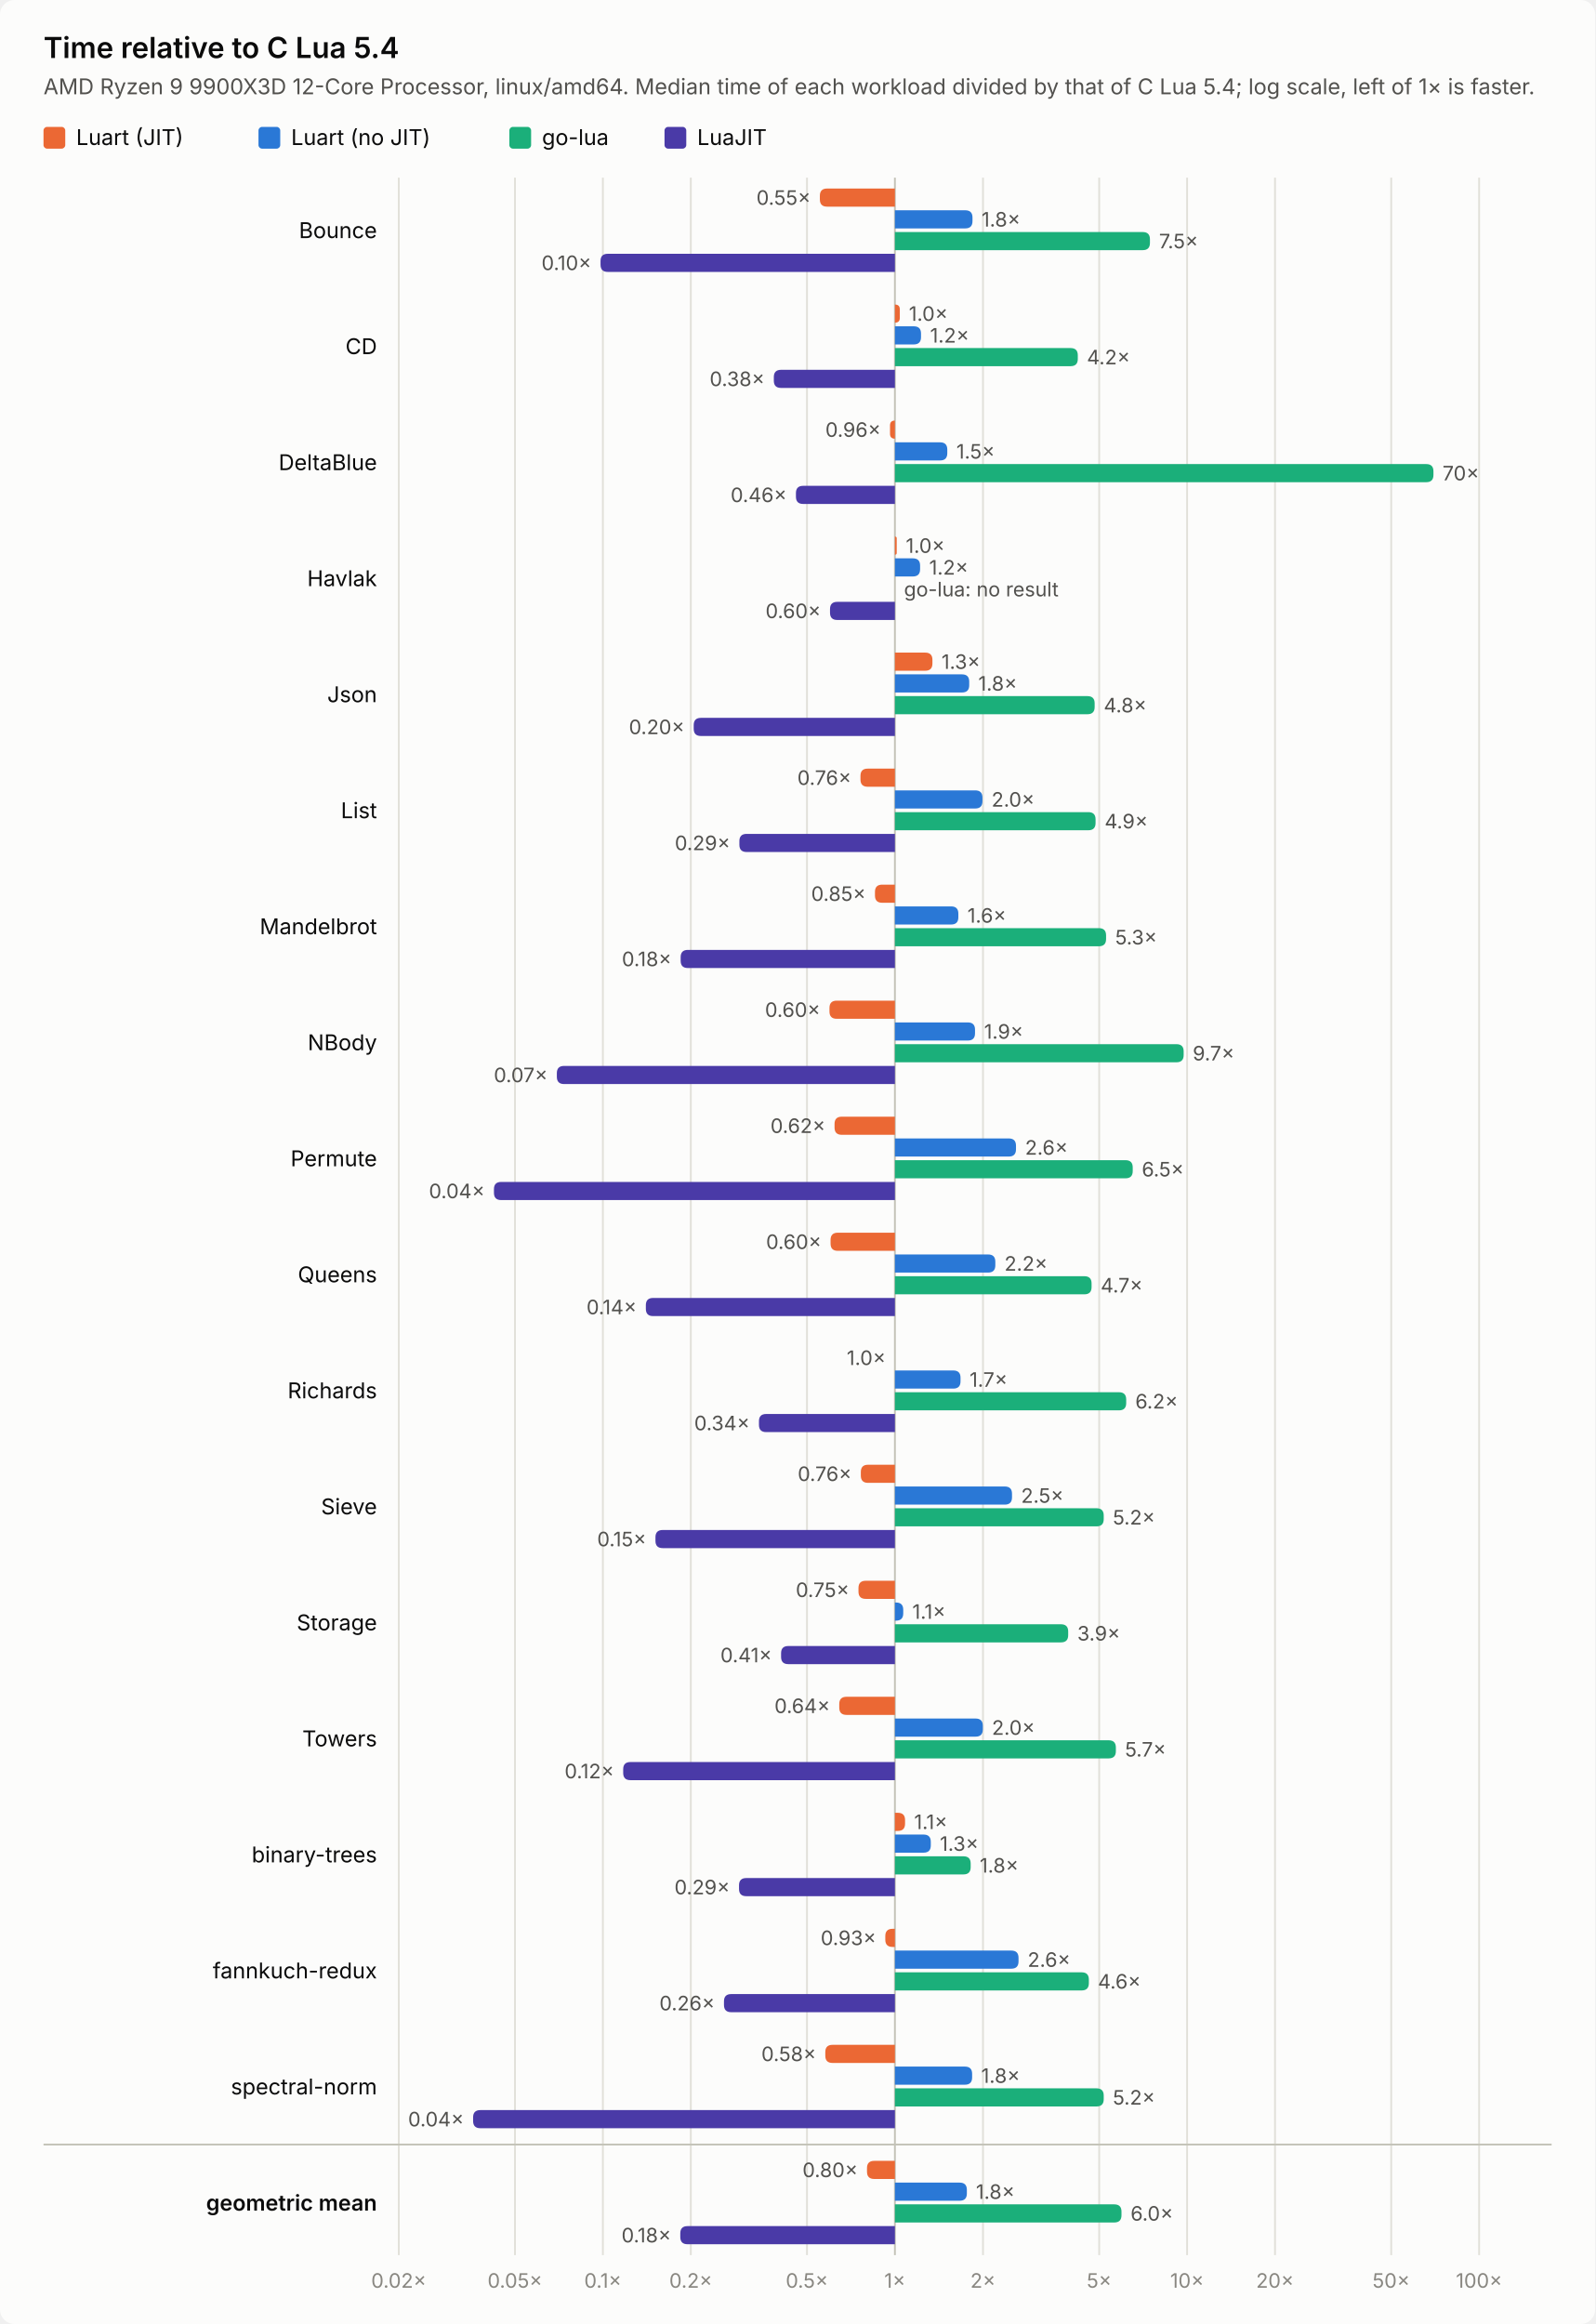
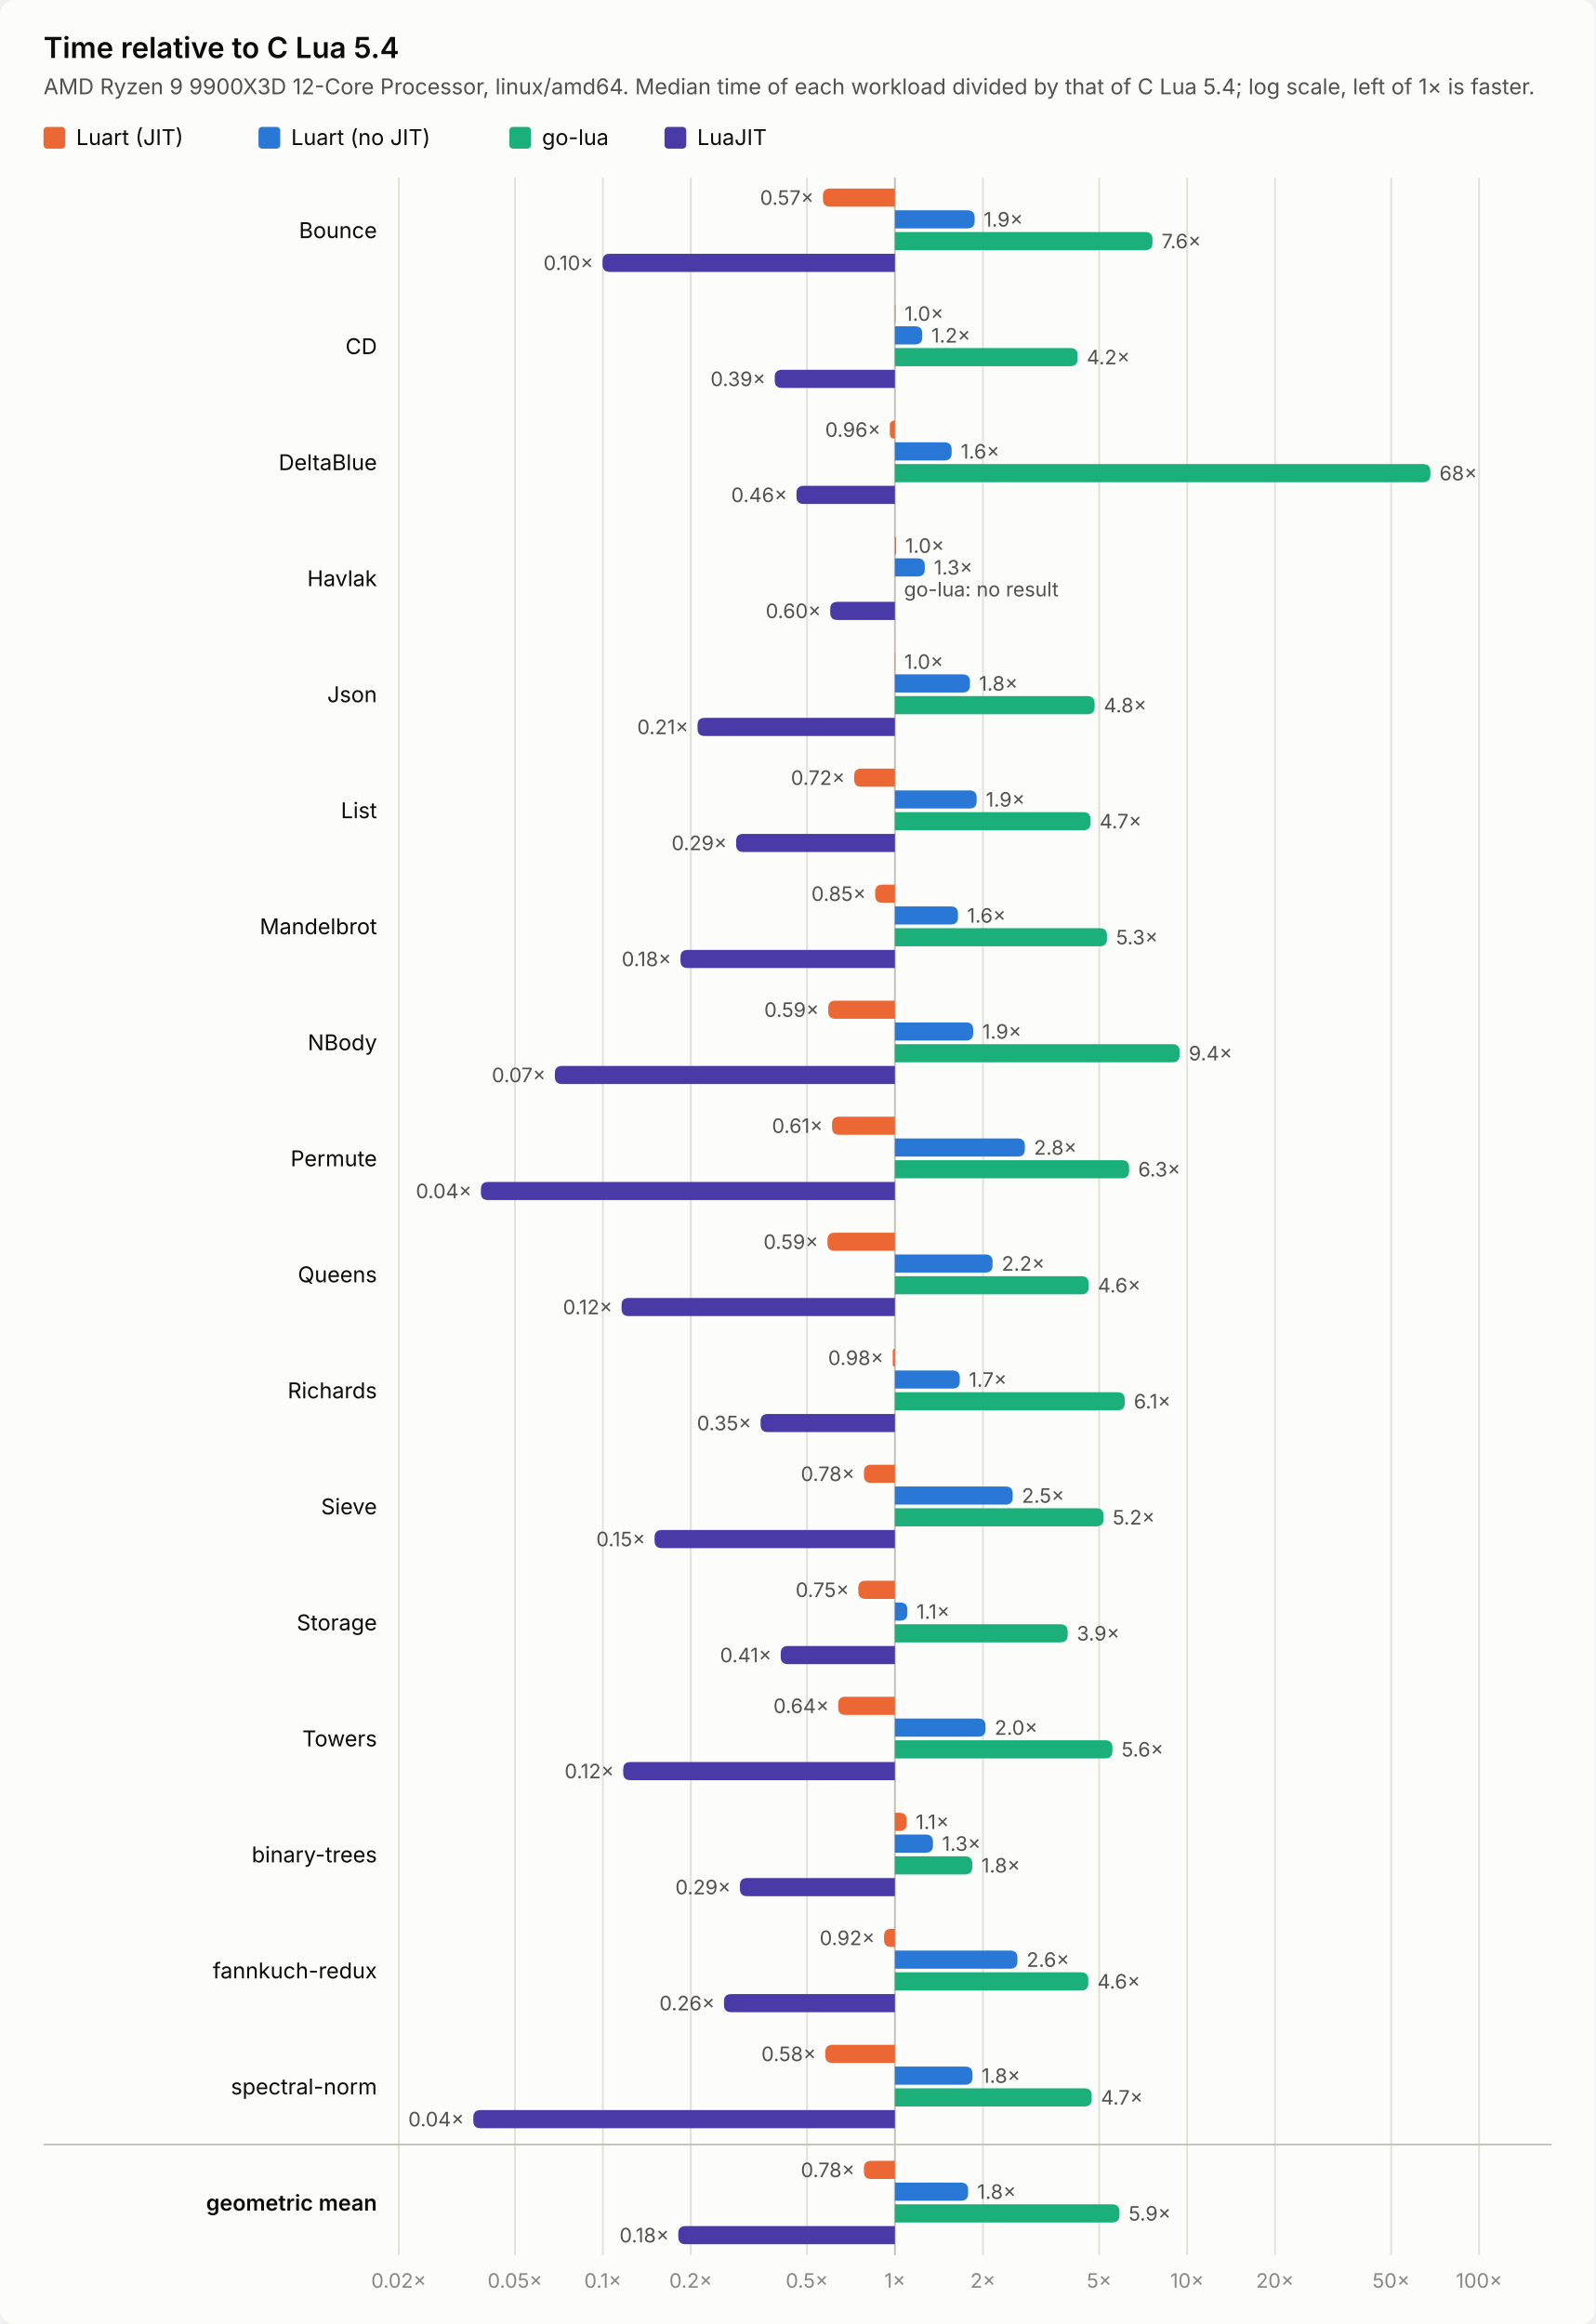
<svg xmlns="http://www.w3.org/2000/svg" viewBox="0 0 880 1282" width="880" height="1282" role="img" aria-labelledby="t d">
  <style>
text { font-family: system-ui, -apple-system, "Segoe UI", sans-serif; }
.bg { fill: #fcfcfb; }
.title { fill: #0b0b0b; font-size: 16px; font-weight: 600; }
.sub { fill: #52514e; font-size: 12px; }
.label { fill: #0b0b0b; font-size: 12px; }
.mean { font-weight: 600; }
.value { fill: #52514e; font-size: 11px; font-variant-numeric: tabular-nums; }
.tick { fill: #898781; font-size: 11px; font-variant-numeric: tabular-nums; }
.grid { stroke: #e1e0d9; stroke-width: 1; }
.base { stroke: #c3c2b7; stroke-width: 1; }
.s0 { fill: #2a78d6; } .s1 { fill: #eb6834; } .s2 { fill: #1baf7a; } .s3 { fill: #eda100; } .s4 { fill: #4a3aa7; }
@media (prefers-color-scheme: dark) {
  .bg { fill: #1a1a19; }
  .title, .label { fill: #ffffff; }
  .sub, .value { fill: #c3c2b7; }
  .grid { stroke: #2c2c2a; }
  .base { stroke: #383835; }
  .s0 { fill: #3987e5; } .s1 { fill: #d95926; } .s2 { fill: #199e70; } .s3 { fill: #c98500; } .s4 { fill: #9085e9; }
}
</style>
  <rect class="bg" width="880" height="1282" rx="8" />
  <text class="title" x="24" y="32">Time relative to C Lua 5.4</text>
  <text class="sub" x="24" y="52">AMD Ryzen 9 9900X3D 12-Core Processor, linux/amd64. Median time of each workload divided by that of C Lua 5.4; log scale, left of 1× is faster.</text>
  <rect class="s1" x="24" y="70" width="12" height="12" rx="2" />
  <text class="label" x="42" y="80">Luart (JIT)</text>
  <rect class="s0" x="142.6" y="70" width="12" height="12" rx="2" />
  <text class="label" x="160.6" y="80">Luart (no JIT)</text>
  <rect class="s2" x="281" y="70" width="12" height="12" rx="2" />
  <text class="label" x="299" y="80">go-lua</text>
  <rect class="s4" x="366.6" y="70" width="12" height="12" rx="2" />
  <text class="label" x="384.6" y="80">LuaJIT</text>
  <line class="grid" x1="220.0" x2="220.0" y1="98" y2="1244" />
  <text class="tick" x="220.0" y="1262" text-anchor="middle">0.02×</text>
  <line class="grid" x1="284.1" x2="284.1" y1="98" y2="1244" />
  <text class="tick" x="284.1" y="1262" text-anchor="middle">0.05×</text>
  <line class="grid" x1="332.6" x2="332.6" y1="98" y2="1244" />
  <text class="tick" x="332.6" y="1262" text-anchor="middle">0.1×</text>
  <line class="grid" x1="381.1" x2="381.1" y1="98" y2="1244" />
  <text class="tick" x="381.1" y="1262" text-anchor="middle">0.2×</text>
  <line class="grid" x1="445.2" x2="445.2" y1="98" y2="1244" />
  <text class="tick" x="445.2" y="1262" text-anchor="middle">0.5×</text>
  <line class="base" x1="493.7" x2="493.7" y1="98" y2="1244" />
  <text class="tick" x="493.7" y="1262" text-anchor="middle">1×</text>
  <line class="grid" x1="542.3" x2="542.3" y1="98" y2="1244" />
  <text class="tick" x="542.3" y="1262" text-anchor="middle">2×</text>
  <line class="grid" x1="606.4" x2="606.4" y1="98" y2="1244" />
  <text class="tick" x="606.4" y="1262" text-anchor="middle">5×</text>
  <line class="grid" x1="654.9" x2="654.9" y1="98" y2="1244" />
  <text class="tick" x="654.9" y="1262" text-anchor="middle">10×</text>
  <line class="grid" x1="703.4" x2="703.4" y1="98" y2="1244" />
  <text class="tick" x="703.4" y="1262" text-anchor="middle">20×</text>
  <line class="grid" x1="767.5" x2="767.5" y1="98" y2="1244" />
  <text class="tick" x="767.5" y="1262" text-anchor="middle">50×</text>
  <line class="grid" x1="816.0" x2="816.0" y1="98" y2="1244" />
  <text class="tick" x="816.0" y="1262" text-anchor="middle">100×</text>
  <text class="label" x="208" y="127.0" text-anchor="end" dominant-baseline="middle">Bounce</text>
-   <path class="s1" d="M493.7 104.0H456.3Q452.3 104.0 452.3 108.0V110.0Q452.3 114.0 456.3 114.0H493.7Z" />
-   <text class="value" x="447.3" y="109.0" text-anchor="end" dominant-baseline="middle">0.55×</text>
-   <path class="s0" d="M493.7 116.0H532.5Q536.5 116.0 536.5 120.0V122.0Q536.5 126.0 532.5 126.0H493.7Z" />
-   <text class="value" x="541.5" y="121.0" text-anchor="start" dominant-baseline="middle">1.8×</text>
-   <path class="s2" d="M493.7 128.0H630.4Q634.4 128.0 634.4 132.0V134.0Q634.4 138.0 630.4 138.0H493.7Z" />
-   <text class="value" x="639.4" y="133.0" text-anchor="start" dominant-baseline="middle">7.5×</text>
-   <path class="s4" d="M493.7 140.0H335.3Q331.3 140.0 331.3 144.0V146.0Q331.3 150.0 335.3 150.0H493.7Z" />
-   <text class="value" x="326.3" y="145.0" text-anchor="end" dominant-baseline="middle">0.10×</text>
+   <path class="s1" d="M493.7 104.0H458.0Q454.0 104.0 454.0 108.0V110.0Q454.0 114.0 458.0 114.0H493.7Z" />
+   <text class="value" x="449.0" y="109.0" text-anchor="end" dominant-baseline="middle">0.57×</text>
+   <path class="s0" d="M493.7 116.0H533.7Q537.7 116.0 537.7 120.0V122.0Q537.7 126.0 533.7 126.0H493.7Z" />
+   <text class="value" x="542.7" y="121.0" text-anchor="start" dominant-baseline="middle">1.9×</text>
+   <path class="s2" d="M493.7 128.0H631.8Q635.8 128.0 635.8 132.0V134.0Q635.8 138.0 631.8 138.0H493.7Z" />
+   <text class="value" x="640.8" y="133.0" text-anchor="start" dominant-baseline="middle">7.6×</text>
+   <path class="s4" d="M493.7 140.0H336.4Q332.4 140.0 332.4 144.0V146.0Q332.4 150.0 336.4 150.0H493.7Z" />
+   <text class="value" x="327.4" y="145.0" text-anchor="end" dominant-baseline="middle">0.10×</text>
  <text class="label" x="208" y="191.0" text-anchor="end" dominant-baseline="middle">CD</text>
-   <path class="s1" d="M493.7 168.0H493.7Q496.4 168.0 496.4 170.6V175.4Q496.4 178.0 493.7 178.0H493.7Z" />
-   <text class="value" x="501.4" y="173.0" text-anchor="start" dominant-baseline="middle">1.0×</text>
-   <path class="s0" d="M493.7 180.0H504.1Q508.1 180.0 508.1 184.0V186.0Q508.1 190.0 504.1 190.0H493.7Z" />
-   <text class="value" x="513.1" y="185.0" text-anchor="start" dominant-baseline="middle">1.2×</text>
-   <path class="s2" d="M493.7 192.0H590.6Q594.6 192.0 594.6 196.0V198.0Q594.6 202.0 590.6 202.0H493.7Z" />
-   <text class="value" x="599.6" y="197.0" text-anchor="start" dominant-baseline="middle">4.2×</text>
-   <path class="s4" d="M493.7 204.0H430.9Q426.9 204.0 426.9 208.0V210.0Q426.9 214.0 430.9 214.0H493.7Z" />
-   <text class="value" x="421.9" y="209.0" text-anchor="end" dominant-baseline="middle">0.38×</text>
+   <path class="s1" d="M493.7 168.0H493.7Q494.0 168.0 494.0 168.2V177.8Q494.0 178.0 493.7 178.0H493.7Z" />
+   <text class="value" x="499.0" y="173.0" text-anchor="start" dominant-baseline="middle">1.0×</text>
+   <path class="s0" d="M493.7 180.0H504.8Q508.8 180.0 508.8 184.0V186.0Q508.8 190.0 504.8 190.0H493.7Z" />
+   <text class="value" x="513.8" y="185.0" text-anchor="start" dominant-baseline="middle">1.2×</text>
+   <path class="s2" d="M493.7 192.0H590.5Q594.5 192.0 594.5 196.0V198.0Q594.5 202.0 590.5 202.0H493.7Z" />
+   <text class="value" x="599.5" y="197.0" text-anchor="start" dominant-baseline="middle">4.2×</text>
+   <path class="s4" d="M493.7 204.0H431.4Q427.4 204.0 427.4 208.0V210.0Q427.4 214.0 431.4 214.0H493.7Z" />
+   <text class="value" x="422.4" y="209.0" text-anchor="end" dominant-baseline="middle">0.39×</text>
  <text class="label" x="208" y="255.0" text-anchor="end" dominant-baseline="middle">DeltaBlue</text>
-   <path class="s1" d="M493.7 232.0H493.7Q491.0 232.0 491.0 234.7V239.3Q491.0 242.0 493.7 242.0H493.7Z" />
-   <text class="value" x="486.0" y="237.0" text-anchor="end" dominant-baseline="middle">0.96×</text>
-   <path class="s0" d="M493.7 244.0H518.6Q522.6 244.0 522.6 248.0V250.0Q522.6 254.0 518.6 254.0H493.7Z" />
-   <text class="value" x="527.6" y="249.0" text-anchor="start" dominant-baseline="middle">1.5×</text>
-   <path class="s2" d="M493.7 256.0H786.8Q790.8 256.0 790.8 260.0V262.0Q790.8 266.0 786.8 266.0H493.7Z" />
-   <text class="value" x="795.8" y="261.0" text-anchor="start" dominant-baseline="middle">70×</text>
-   <path class="s4" d="M493.7 268.0H443.1Q439.1 268.0 439.1 272.0V274.0Q439.1 278.0 443.1 278.0H493.7Z" />
-   <text class="value" x="434.1" y="273.0" text-anchor="end" dominant-baseline="middle">0.46×</text>
+   <path class="s1" d="M493.7 232.0H493.7Q490.9 232.0 490.9 234.8V239.2Q490.9 242.0 493.7 242.0H493.7Z" />
+   <text class="value" x="485.9" y="237.0" text-anchor="end" dominant-baseline="middle">0.96×</text>
+   <path class="s0" d="M493.7 244.0H521.0Q525.0 244.0 525.0 248.0V250.0Q525.0 254.0 521.0 254.0H493.7Z" />
+   <text class="value" x="530.0" y="249.0" text-anchor="start" dominant-baseline="middle">1.6×</text>
+   <path class="s2" d="M493.7 256.0H785.1Q789.1 256.0 789.1 260.0V262.0Q789.1 266.0 785.1 266.0H493.7Z" />
+   <text class="value" x="794.1" y="261.0" text-anchor="start" dominant-baseline="middle">68×</text>
+   <path class="s4" d="M493.7 268.0H443.4Q439.4 268.0 439.4 272.0V274.0Q439.4 278.0 443.4 278.0H493.7Z" />
+   <text class="value" x="434.4" y="273.0" text-anchor="end" dominant-baseline="middle">0.46×</text>
  <text class="label" x="208" y="319.0" text-anchor="end" dominant-baseline="middle">Havlak</text>
  <text class="value" x="498.7" y="325.0" dominant-baseline="middle">go-lua: no result</text>
-   <path class="s1" d="M493.7 296.0H493.7Q494.7 296.0 494.7 296.9V305.1Q494.7 306.0 493.7 306.0H493.7Z" />
-   <text class="value" x="499.7" y="301.0" text-anchor="start" dominant-baseline="middle">1.0×</text>
-   <path class="s0" d="M493.7 308.0H503.6Q507.6 308.0 507.6 312.0V314.0Q507.6 318.0 503.6 318.0H493.7Z" />
-   <text class="value" x="512.6" y="313.0" text-anchor="start" dominant-baseline="middle">1.2×</text>
-   <path class="s4" d="M493.7 332.0H461.9Q457.9 332.0 457.9 336.0V338.0Q457.9 342.0 461.9 342.0H493.7Z" />
-   <text class="value" x="452.9" y="337.0" text-anchor="end" dominant-baseline="middle">0.60×</text>
+   <path class="s1" d="M493.7 296.0H493.7Q494.4 296.0 494.4 296.7V305.3Q494.4 306.0 493.7 306.0H493.7Z" />
+   <text class="value" x="499.4" y="301.0" text-anchor="start" dominant-baseline="middle">1.0×</text>
+   <path class="s0" d="M493.7 308.0H506.2Q510.2 308.0 510.2 312.0V314.0Q510.2 318.0 506.2 318.0H493.7Z" />
+   <text class="value" x="515.2" y="313.0" text-anchor="start" dominant-baseline="middle">1.3×</text>
+   <path class="s4" d="M493.7 332.0H462.0Q458.0 332.0 458.0 336.0V338.0Q458.0 342.0 462.0 342.0H493.7Z" />
+   <text class="value" x="453.0" y="337.0" text-anchor="end" dominant-baseline="middle">0.60×</text>
  <text class="label" x="208" y="383.0" text-anchor="end" dominant-baseline="middle">Json</text>
-   <path class="s1" d="M493.7 360.0H510.4Q514.4 360.0 514.4 364.0V366.0Q514.4 370.0 510.4 370.0H493.7Z" />
-   <text class="value" x="519.4" y="365.0" text-anchor="start" dominant-baseline="middle">1.3×</text>
-   <path class="s0" d="M493.7 372.0H530.7Q534.7 372.0 534.7 376.0V378.0Q534.7 382.0 530.7 382.0H493.7Z" />
-   <text class="value" x="539.7" y="377.0" text-anchor="start" dominant-baseline="middle">1.8×</text>
+   <path class="s1" d="M493.7 360.0H493.7Q493.9 360.0 493.9 360.2V369.8Q493.9 370.0 493.7 370.0H493.7Z" />
+   <text class="value" x="498.9" y="365.0" text-anchor="start" dominant-baseline="middle">1.0×</text>
+   <path class="s0" d="M493.7 372.0H531.1Q535.1 372.0 535.1 376.0V378.0Q535.1 382.0 531.1 382.0H493.7Z" />
+   <text class="value" x="540.1" y="377.0" text-anchor="start" dominant-baseline="middle">1.8×</text>
  <path class="s2" d="M493.7 384.0H599.9Q603.9 384.0 603.9 388.0V390.0Q603.9 394.0 599.9 394.0H493.7Z" />
  <text class="value" x="608.9" y="389.0" text-anchor="start" dominant-baseline="middle">4.8×</text>
-   <path class="s4" d="M493.7 396.0H386.7Q382.7 396.0 382.7 400.0V402.0Q382.7 406.0 386.7 406.0H493.7Z" />
-   <text class="value" x="377.7" y="401.0" text-anchor="end" dominant-baseline="middle">0.20×</text>
+   <path class="s4" d="M493.7 396.0H388.8Q384.8 396.0 384.8 400.0V402.0Q384.8 406.0 388.8 406.0H493.7Z" />
+   <text class="value" x="379.8" y="401.0" text-anchor="end" dominant-baseline="middle">0.21×</text>
  <text class="label" x="208" y="447.0" text-anchor="end" dominant-baseline="middle">List</text>
-   <path class="s1" d="M493.7 424.0H478.7Q474.7 424.0 474.7 428.0V430.0Q474.7 434.0 478.7 434.0H493.7Z" />
-   <text class="value" x="469.7" y="429.0" text-anchor="end" dominant-baseline="middle">0.76×</text>
-   <path class="s0" d="M493.7 436.0H538.0Q542.0 436.0 542.0 440.0V442.0Q542.0 446.0 538.0 446.0H493.7Z" />
-   <text class="value" x="547.0" y="441.0" text-anchor="start" dominant-baseline="middle">2.0×</text>
-   <path class="s2" d="M493.7 448.0H600.4Q604.4 448.0 604.4 452.0V454.0Q604.4 458.0 600.4 458.0H493.7Z" />
-   <text class="value" x="609.4" y="453.0" text-anchor="start" dominant-baseline="middle">4.9×</text>
-   <path class="s4" d="M493.7 460.0H411.9Q407.9 460.0 407.9 464.0V466.0Q407.9 470.0 411.9 470.0H493.7Z" />
-   <text class="value" x="402.9" y="465.0" text-anchor="end" dominant-baseline="middle">0.29×</text>
+   <path class="s1" d="M493.7 424.0H475.2Q471.2 424.0 471.2 428.0V430.0Q471.2 434.0 475.2 434.0H493.7Z" />
+   <text class="value" x="466.2" y="429.0" text-anchor="end" dominant-baseline="middle">0.72×</text>
+   <path class="s0" d="M493.7 436.0H534.8Q538.8 436.0 538.8 440.0V442.0Q538.8 446.0 534.8 446.0H493.7Z" />
+   <text class="value" x="543.8" y="441.0" text-anchor="start" dominant-baseline="middle">1.9×</text>
+   <path class="s2" d="M493.7 448.0H597.6Q601.6 448.0 601.6 452.0V454.0Q601.6 458.0 597.6 458.0H493.7Z" />
+   <text class="value" x="606.6" y="453.0" text-anchor="start" dominant-baseline="middle">4.7×</text>
+   <path class="s4" d="M493.7 460.0H410.1Q406.1 460.0 406.1 464.0V466.0Q406.1 470.0 410.1 470.0H493.7Z" />
+   <text class="value" x="401.1" y="465.0" text-anchor="end" dominant-baseline="middle">0.29×</text>
  <text class="label" x="208" y="511.0" text-anchor="end" dominant-baseline="middle">Mandelbrot</text>
-   <path class="s1" d="M493.7 488.0H486.7Q482.7 488.0 482.7 492.0V494.0Q482.7 498.0 486.7 498.0H493.7Z" />
-   <text class="value" x="477.7" y="493.0" text-anchor="end" dominant-baseline="middle">0.85×</text>
-   <path class="s0" d="M493.7 500.0H524.7Q528.7 500.0 528.7 504.0V506.0Q528.7 510.0 524.7 510.0H493.7Z" />
-   <text class="value" x="533.7" y="505.0" text-anchor="start" dominant-baseline="middle">1.6×</text>
-   <path class="s2" d="M493.7 512.0H606.2Q610.2 512.0 610.2 516.0V518.0Q610.2 522.0 606.2 522.0H493.7Z" />
-   <text class="value" x="615.2" y="517.0" text-anchor="start" dominant-baseline="middle">5.3×</text>
-   <path class="s4" d="M493.7 524.0H379.5Q375.5 524.0 375.5 528.0V530.0Q375.5 534.0 379.5 534.0H493.7Z" />
-   <text class="value" x="370.5" y="529.0" text-anchor="end" dominant-baseline="middle">0.18×</text>
+   <path class="s1" d="M493.7 488.0H486.8Q482.8 488.0 482.8 492.0V494.0Q482.8 498.0 486.8 498.0H493.7Z" />
+   <text class="value" x="477.8" y="493.0" text-anchor="end" dominant-baseline="middle">0.85×</text>
+   <path class="s0" d="M493.7 500.0H524.5Q528.5 500.0 528.5 504.0V506.0Q528.5 510.0 524.5 510.0H493.7Z" />
+   <text class="value" x="533.5" y="505.0" text-anchor="start" dominant-baseline="middle">1.6×</text>
+   <path class="s2" d="M493.7 512.0H606.7Q610.7 512.0 610.7 516.0V518.0Q610.7 522.0 606.7 522.0H493.7Z" />
+   <text class="value" x="615.7" y="517.0" text-anchor="start" dominant-baseline="middle">5.3×</text>
+   <path class="s4" d="M493.7 524.0H379.4Q375.4 524.0 375.4 528.0V530.0Q375.4 534.0 379.4 534.0H493.7Z" />
+   <text class="value" x="370.4" y="529.0" text-anchor="end" dominant-baseline="middle">0.18×</text>
  <text class="label" x="208" y="575.0" text-anchor="end" dominant-baseline="middle">NBody</text>
-   <path class="s1" d="M493.7 552.0H461.6Q457.6 552.0 457.6 556.0V558.0Q457.6 562.0 461.6 562.0H493.7Z" />
-   <text class="value" x="452.6" y="557.0" text-anchor="end" dominant-baseline="middle">0.60×</text>
-   <path class="s0" d="M493.7 564.0H533.9Q537.9 564.0 537.9 568.0V570.0Q537.9 574.0 533.9 574.0H493.7Z" />
-   <text class="value" x="542.9" y="569.0" text-anchor="start" dominant-baseline="middle">1.9×</text>
-   <path class="s2" d="M493.7 576.0H649.0Q653.0 576.0 653.0 580.0V582.0Q653.0 586.0 649.0 586.0H493.7Z" />
-   <text class="value" x="658.0" y="581.0" text-anchor="start" dominant-baseline="middle">9.7×</text>
-   <path class="s4" d="M493.7 588.0H311.2Q307.2 588.0 307.2 592.0V594.0Q307.2 598.0 311.2 598.0H493.7Z" />
-   <text class="value" x="302.2" y="593.0" text-anchor="end" dominant-baseline="middle">0.07×</text>
+   <path class="s1" d="M493.7 552.0H460.9Q456.9 552.0 456.9 556.0V558.0Q456.9 562.0 460.9 562.0H493.7Z" />
+   <text class="value" x="451.9" y="557.0" text-anchor="end" dominant-baseline="middle">0.59×</text>
+   <path class="s0" d="M493.7 564.0H532.9Q536.9 564.0 536.9 568.0V570.0Q536.9 574.0 532.9 574.0H493.7Z" />
+   <text class="value" x="541.9" y="569.0" text-anchor="start" dominant-baseline="middle">1.9×</text>
+   <path class="s2" d="M493.7 576.0H646.8Q650.8 576.0 650.8 580.0V582.0Q650.8 586.0 646.8 586.0H493.7Z" />
+   <text class="value" x="655.8" y="581.0" text-anchor="start" dominant-baseline="middle">9.4×</text>
+   <path class="s4" d="M493.7 588.0H310.1Q306.1 588.0 306.1 592.0V594.0Q306.1 598.0 310.1 598.0H493.7Z" />
+   <text class="value" x="301.1" y="593.0" text-anchor="end" dominant-baseline="middle">0.07×</text>
  <text class="label" x="208" y="639.0" text-anchor="end" dominant-baseline="middle">Permute</text>
-   <path class="s1" d="M493.7 616.0H464.4Q460.4 616.0 460.4 620.0V622.0Q460.4 626.0 464.4 626.0H493.7Z" />
-   <text class="value" x="455.4" y="621.0" text-anchor="end" dominant-baseline="middle">0.62×</text>
-   <path class="s0" d="M493.7 628.0H556.5Q560.5 628.0 560.5 632.0V634.0Q560.5 638.0 556.5 638.0H493.7Z" />
-   <text class="value" x="565.5" y="633.0" text-anchor="start" dominant-baseline="middle">2.6×</text>
-   <path class="s2" d="M493.7 640.0H620.9Q624.9 640.0 624.9 644.0V646.0Q624.9 650.0 620.9 650.0H493.7Z" />
-   <text class="value" x="629.9" y="645.0" text-anchor="start" dominant-baseline="middle">6.5×</text>
-   <path class="s4" d="M493.7 652.0H276.5Q272.5 652.0 272.5 656.0V658.0Q272.5 662.0 276.5 662.0H493.7Z" />
-   <text class="value" x="267.5" y="657.0" text-anchor="end" dominant-baseline="middle">0.04×</text>
+   <path class="s1" d="M493.7 616.0H463.0Q459.0 616.0 459.0 620.0V622.0Q459.0 626.0 463.0 626.0H493.7Z" />
+   <text class="value" x="454.0" y="621.0" text-anchor="end" dominant-baseline="middle">0.61×</text>
+   <path class="s0" d="M493.7 628.0H561.4Q565.4 628.0 565.4 632.0V634.0Q565.4 638.0 561.4 638.0H493.7Z" />
+   <text class="value" x="570.4" y="633.0" text-anchor="start" dominant-baseline="middle">2.8×</text>
+   <path class="s2" d="M493.7 640.0H618.9Q622.9 640.0 622.9 644.0V646.0Q622.9 650.0 618.9 650.0H493.7Z" />
+   <text class="value" x="627.9" y="645.0" text-anchor="start" dominant-baseline="middle">6.3×</text>
+   <path class="s4" d="M493.7 652.0H269.3Q265.3 652.0 265.3 656.0V658.0Q265.3 662.0 269.3 662.0H493.7Z" />
+   <text class="value" x="260.3" y="657.0" text-anchor="end" dominant-baseline="middle">0.04×</text>
  <text class="label" x="208" y="703.0" text-anchor="end" dominant-baseline="middle">Queens</text>
-   <path class="s1" d="M493.7 680.0H462.2Q458.2 680.0 458.2 684.0V686.0Q458.2 690.0 462.2 690.0H493.7Z" />
-   <text class="value" x="453.2" y="685.0" text-anchor="end" dominant-baseline="middle">0.60×</text>
-   <path class="s0" d="M493.7 692.0H545.1Q549.1 692.0 549.1 696.0V698.0Q549.1 702.0 545.1 702.0H493.7Z" />
-   <text class="value" x="554.1" y="697.0" text-anchor="start" dominant-baseline="middle">2.2×</text>
-   <path class="s2" d="M493.7 704.0H598.2Q602.2 704.0 602.2 708.0V710.0Q602.2 714.0 598.2 714.0H493.7Z" />
-   <text class="value" x="607.2" y="709.0" text-anchor="start" dominant-baseline="middle">4.7×</text>
-   <path class="s4" d="M493.7 716.0H360.3Q356.3 716.0 356.3 720.0V722.0Q356.3 726.0 360.3 726.0H493.7Z" />
-   <text class="value" x="351.3" y="721.0" text-anchor="end" dominant-baseline="middle">0.14×</text>
+   <path class="s1" d="M493.7 680.0H460.5Q456.5 680.0 456.5 684.0V686.0Q456.5 690.0 460.5 690.0H493.7Z" />
+   <text class="value" x="451.5" y="685.0" text-anchor="end" dominant-baseline="middle">0.59×</text>
+   <path class="s0" d="M493.7 692.0H543.6Q547.6 692.0 547.6 696.0V698.0Q547.6 702.0 543.6 702.0H493.7Z" />
+   <text class="value" x="552.6" y="697.0" text-anchor="start" dominant-baseline="middle">2.2×</text>
+   <path class="s2" d="M493.7 704.0H596.6Q600.6 704.0 600.6 708.0V710.0Q600.6 714.0 596.6 714.0H493.7Z" />
+   <text class="value" x="605.6" y="709.0" text-anchor="start" dominant-baseline="middle">4.6×</text>
+   <path class="s4" d="M493.7 716.0H346.9Q342.9 716.0 342.9 720.0V722.0Q342.9 726.0 346.9 726.0H493.7Z" />
+   <text class="value" x="337.9" y="721.0" text-anchor="end" dominant-baseline="middle">0.12×</text>
  <text class="label" x="208" y="767.0" text-anchor="end" dominant-baseline="middle">Richards</text>
-   <path class="s1" d="M493.7 744.0H493.7Q493.7 744.0 493.7 744.0V754.0Q493.7 754.0 493.7 754.0H493.7Z" />
-   <text class="value" x="488.7" y="749.0" text-anchor="end" dominant-baseline="middle">1.0×</text>
-   <path class="s0" d="M493.7 756.0H525.9Q529.9 756.0 529.9 760.0V762.0Q529.9 766.0 525.9 766.0H493.7Z" />
-   <text class="value" x="534.9" y="761.0" text-anchor="start" dominant-baseline="middle">1.7×</text>
-   <path class="s2" d="M493.7 768.0H617.3Q621.3 768.0 621.3 772.0V774.0Q621.3 778.0 617.3 778.0H493.7Z" />
-   <text class="value" x="626.3" y="773.0" text-anchor="start" dominant-baseline="middle">6.2×</text>
-   <path class="s4" d="M493.7 780.0H422.7Q418.7 780.0 418.7 784.0V786.0Q418.7 790.0 422.7 790.0H493.7Z" />
-   <text class="value" x="413.7" y="785.0" text-anchor="end" dominant-baseline="middle">0.34×</text>
+   <path class="s1" d="M493.7 744.0H493.7Q492.5 744.0 492.5 745.3V752.7Q492.5 754.0 493.7 754.0H493.7Z" />
+   <text class="value" x="487.5" y="749.0" text-anchor="end" dominant-baseline="middle">0.98×</text>
+   <path class="s0" d="M493.7 756.0H525.5Q529.5 756.0 529.5 760.0V762.0Q529.5 766.0 525.5 766.0H493.7Z" />
+   <text class="value" x="534.5" y="761.0" text-anchor="start" dominant-baseline="middle">1.7×</text>
+   <path class="s2" d="M493.7 768.0H616.5Q620.5 768.0 620.5 772.0V774.0Q620.5 778.0 616.5 778.0H493.7Z" />
+   <text class="value" x="625.5" y="773.0" text-anchor="start" dominant-baseline="middle">6.1×</text>
+   <path class="s4" d="M493.7 780.0H423.6Q419.6 780.0 419.6 784.0V786.0Q419.6 790.0 423.6 790.0H493.7Z" />
+   <text class="value" x="414.6" y="785.0" text-anchor="end" dominant-baseline="middle">0.35×</text>
  <text class="label" x="208" y="831.0" text-anchor="end" dominant-baseline="middle">Sieve</text>
-   <path class="s1" d="M493.7 808.0H478.9Q474.9 808.0 474.9 812.0V814.0Q474.9 818.0 478.9 818.0H493.7Z" />
-   <text class="value" x="469.9" y="813.0" text-anchor="end" dominant-baseline="middle">0.76×</text>
-   <path class="s0" d="M493.7 820.0H554.3Q558.3 820.0 558.3 824.0V826.0Q558.3 830.0 554.3 830.0H493.7Z" />
-   <text class="value" x="563.3" y="825.0" text-anchor="start" dominant-baseline="middle">2.5×</text>
-   <path class="s2" d="M493.7 832.0H604.9Q608.9 832.0 608.9 836.0V838.0Q608.9 842.0 604.9 842.0H493.7Z" />
-   <text class="value" x="613.9" y="837.0" text-anchor="start" dominant-baseline="middle">5.2×</text>
-   <path class="s4" d="M493.7 844.0H365.6Q361.6 844.0 361.6 848.0V850.0Q361.6 854.0 365.6 854.0H493.7Z" />
-   <text class="value" x="356.6" y="849.0" text-anchor="end" dominant-baseline="middle">0.15×</text>
+   <path class="s1" d="M493.7 808.0H480.6Q476.6 808.0 476.6 812.0V814.0Q476.6 818.0 480.6 818.0H493.7Z" />
+   <text class="value" x="471.6" y="813.0" text-anchor="end" dominant-baseline="middle">0.78×</text>
+   <path class="s0" d="M493.7 820.0H554.7Q558.7 820.0 558.7 824.0V826.0Q558.7 830.0 554.7 830.0H493.7Z" />
+   <text class="value" x="563.7" y="825.0" text-anchor="start" dominant-baseline="middle">2.5×</text>
+   <path class="s2" d="M493.7 832.0H604.8Q608.8 832.0 608.8 836.0V838.0Q608.8 842.0 604.8 842.0H493.7Z" />
+   <text class="value" x="613.8" y="837.0" text-anchor="start" dominant-baseline="middle">5.2×</text>
+   <path class="s4" d="M493.7 844.0H365.1Q361.1 844.0 361.1 848.0V850.0Q361.1 854.0 365.1 854.0H493.7Z" />
+   <text class="value" x="356.1" y="849.0" text-anchor="end" dominant-baseline="middle">0.15×</text>
  <text class="label" x="208" y="895.0" text-anchor="end" dominant-baseline="middle">Storage</text>
-   <path class="s1" d="M493.7 872.0H477.6Q473.6 872.0 473.6 876.0V878.0Q473.6 882.0 477.6 882.0H493.7Z" />
-   <text class="value" x="468.6" y="877.0" text-anchor="end" dominant-baseline="middle">0.75×</text>
-   <path class="s0" d="M493.7 884.0H494.3Q498.3 884.0 498.3 888.0V890.0Q498.3 894.0 494.3 894.0H493.7Z" />
-   <text class="value" x="503.3" y="889.0" text-anchor="start" dominant-baseline="middle">1.1×</text>
-   <path class="s2" d="M493.7 896.0H585.3Q589.3 896.0 589.3 900.0V902.0Q589.3 906.0 585.3 906.0H493.7Z" />
-   <text class="value" x="594.3" y="901.0" text-anchor="start" dominant-baseline="middle">3.9×</text>
-   <path class="s4" d="M493.7 908.0H434.9Q430.9 908.0 430.9 912.0V914.0Q430.9 918.0 434.9 918.0H493.7Z" />
-   <text class="value" x="425.9" y="913.0" text-anchor="end" dominant-baseline="middle">0.41×</text>
+   <path class="s1" d="M493.7 872.0H477.5Q473.5 872.0 473.5 876.0V878.0Q473.5 882.0 477.5 882.0H493.7Z" />
+   <text class="value" x="468.5" y="877.0" text-anchor="end" dominant-baseline="middle">0.75×</text>
+   <path class="s0" d="M493.7 884.0H496.6Q500.6 884.0 500.6 888.0V890.0Q500.6 894.0 496.6 894.0H493.7Z" />
+   <text class="value" x="505.6" y="889.0" text-anchor="start" dominant-baseline="middle">1.1×</text>
+   <path class="s2" d="M493.7 896.0H585.0Q589.0 896.0 589.0 900.0V902.0Q589.0 906.0 585.0 906.0H493.7Z" />
+   <text class="value" x="594.0" y="901.0" text-anchor="start" dominant-baseline="middle">3.9×</text>
+   <path class="s4" d="M493.7 908.0H434.7Q430.7 908.0 430.7 912.0V914.0Q430.7 918.0 434.7 918.0H493.7Z" />
+   <text class="value" x="425.7" y="913.0" text-anchor="end" dominant-baseline="middle">0.41×</text>
  <text class="label" x="208" y="959.0" text-anchor="end" dominant-baseline="middle">Towers</text>
-   <path class="s1" d="M493.7 936.0H467.0Q463.0 936.0 463.0 940.0V942.0Q463.0 946.0 467.0 946.0H493.7Z" />
-   <text class="value" x="458.0" y="941.0" text-anchor="end" dominant-baseline="middle">0.64×</text>
-   <path class="s0" d="M493.7 948.0H538.2Q542.2 948.0 542.2 952.0V954.0Q542.2 958.0 538.2 958.0H493.7Z" />
-   <text class="value" x="547.2" y="953.0" text-anchor="start" dominant-baseline="middle">2.0×</text>
-   <path class="s2" d="M493.7 960.0H611.6Q615.6 960.0 615.6 964.0V966.0Q615.6 970.0 611.6 970.0H493.7Z" />
-   <text class="value" x="620.6" y="965.0" text-anchor="start" dominant-baseline="middle">5.7×</text>
+   <path class="s1" d="M493.7 936.0H466.4Q462.4 936.0 462.4 940.0V942.0Q462.4 946.0 466.4 946.0H493.7Z" />
+   <text class="value" x="457.4" y="941.0" text-anchor="end" dominant-baseline="middle">0.64×</text>
+   <path class="s0" d="M493.7 948.0H539.7Q543.7 948.0 543.7 952.0V954.0Q543.7 958.0 539.7 958.0H493.7Z" />
+   <text class="value" x="548.7" y="953.0" text-anchor="start" dominant-baseline="middle">2.0×</text>
+   <path class="s2" d="M493.7 960.0H609.7Q613.7 960.0 613.7 964.0V966.0Q613.7 970.0 609.7 970.0H493.7Z" />
+   <text class="value" x="618.7" y="965.0" text-anchor="start" dominant-baseline="middle">5.6×</text>
  <path class="s4" d="M493.7 972.0H347.8Q343.8 972.0 343.8 976.0V978.0Q343.8 982.0 347.8 982.0H493.7Z" />
  <text class="value" x="338.8" y="977.0" text-anchor="end" dominant-baseline="middle">0.12×</text>
  <text class="label" x="208" y="1023.0" text-anchor="end" dominant-baseline="middle">binary-trees</text>
-   <path class="s1" d="M493.7 1000.0H495.3Q499.3 1000.0 499.3 1004.0V1006.0Q499.3 1010.0 495.3 1010.0H493.7Z" />
-   <text class="value" x="504.3" y="1005.0" text-anchor="start" dominant-baseline="middle">1.1×</text>
-   <path class="s0" d="M493.7 1012.0H509.5Q513.5 1012.0 513.5 1016.0V1018.0Q513.5 1022.0 509.5 1022.0H493.7Z" />
-   <text class="value" x="518.5" y="1017.0" text-anchor="start" dominant-baseline="middle">1.3×</text>
-   <path class="s2" d="M493.7 1024.0H531.5Q535.5 1024.0 535.5 1028.0V1030.0Q535.5 1034.0 531.5 1034.0H493.7Z" />
-   <text class="value" x="540.5" y="1029.0" text-anchor="start" dominant-baseline="middle">1.8×</text>
-   <path class="s4" d="M493.7 1036.0H411.7Q407.7 1036.0 407.7 1040.0V1042.0Q407.7 1046.0 411.7 1046.0H493.7Z" />
-   <text class="value" x="402.7" y="1041.0" text-anchor="end" dominant-baseline="middle">0.29×</text>
+   <path class="s1" d="M493.7 1000.0H496.2Q500.2 1000.0 500.2 1004.0V1006.0Q500.2 1010.0 496.2 1010.0H493.7Z" />
+   <text class="value" x="505.2" y="1005.0" text-anchor="start" dominant-baseline="middle">1.1×</text>
+   <path class="s0" d="M493.7 1012.0H510.7Q514.7 1012.0 514.7 1016.0V1018.0Q514.7 1022.0 510.7 1022.0H493.7Z" />
+   <text class="value" x="519.7" y="1017.0" text-anchor="start" dominant-baseline="middle">1.3×</text>
+   <path class="s2" d="M493.7 1024.0H532.4Q536.4 1024.0 536.4 1028.0V1030.0Q536.4 1034.0 532.4 1034.0H493.7Z" />
+   <text class="value" x="541.4" y="1029.0" text-anchor="start" dominant-baseline="middle">1.8×</text>
+   <path class="s4" d="M493.7 1036.0H412.2Q408.2 1036.0 408.2 1040.0V1042.0Q408.2 1046.0 412.2 1046.0H493.7Z" />
+   <text class="value" x="403.2" y="1041.0" text-anchor="end" dominant-baseline="middle">0.29×</text>
  <text class="label" x="208" y="1087.0" text-anchor="end" dominant-baseline="middle">fannkuch-redux</text>
-   <path class="s1" d="M493.7 1064.0H492.4Q488.4 1064.0 488.4 1068.0V1070.0Q488.4 1074.0 492.4 1074.0H493.7Z" />
-   <text class="value" x="483.4" y="1069.0" text-anchor="end" dominant-baseline="middle">0.93×</text>
-   <path class="s0" d="M493.7 1076.0H557.9Q561.9 1076.0 561.9 1080.0V1082.0Q561.9 1086.0 557.9 1086.0H493.7Z" />
-   <text class="value" x="566.9" y="1081.0" text-anchor="start" dominant-baseline="middle">2.6×</text>
-   <path class="s2" d="M493.7 1088.0H596.7Q600.7 1088.0 600.7 1092.0V1094.0Q600.7 1098.0 596.7 1098.0H493.7Z" />
-   <text class="value" x="605.7" y="1093.0" text-anchor="start" dominant-baseline="middle">4.6×</text>
+   <path class="s1" d="M493.7 1064.0H491.7Q487.7 1064.0 487.7 1068.0V1070.0Q487.7 1074.0 491.7 1074.0H493.7Z" />
+   <text class="value" x="482.7" y="1069.0" text-anchor="end" dominant-baseline="middle">0.92×</text>
+   <path class="s0" d="M493.7 1076.0H557.3Q561.3 1076.0 561.3 1080.0V1082.0Q561.3 1086.0 557.3 1086.0H493.7Z" />
+   <text class="value" x="566.3" y="1081.0" text-anchor="start" dominant-baseline="middle">2.6×</text>
+   <path class="s2" d="M493.7 1088.0H596.4Q600.4 1088.0 600.4 1092.0V1094.0Q600.4 1098.0 596.4 1098.0H493.7Z" />
+   <text class="value" x="605.4" y="1093.0" text-anchor="start" dominant-baseline="middle">4.6×</text>
  <path class="s4" d="M493.7 1100.0H403.4Q399.4 1100.0 399.4 1104.0V1106.0Q399.4 1110.0 403.4 1110.0H493.7Z" />
  <text class="value" x="394.4" y="1105.0" text-anchor="end" dominant-baseline="middle">0.26×</text>
  <text class="label" x="208" y="1151.0" text-anchor="end" dominant-baseline="middle">spectral-norm</text>
  <path class="s1" d="M493.7 1128.0H459.3Q455.3 1128.0 455.3 1132.0V1134.0Q455.3 1138.0 459.3 1138.0H493.7Z" />
  <text class="value" x="450.3" y="1133.0" text-anchor="end" dominant-baseline="middle">0.58×</text>
-   <path class="s0" d="M493.7 1140.0H532.3Q536.3 1140.0 536.3 1144.0V1146.0Q536.3 1150.0 532.3 1150.0H493.7Z" />
-   <text class="value" x="541.3" y="1145.0" text-anchor="start" dominant-baseline="middle">1.8×</text>
-   <path class="s2" d="M493.7 1152.0H604.9Q608.9 1152.0 608.9 1156.0V1158.0Q608.9 1162.0 604.9 1162.0H493.7Z" />
-   <text class="value" x="613.9" y="1157.0" text-anchor="start" dominant-baseline="middle">5.2×</text>
-   <path class="s4" d="M493.7 1164.0H265.0Q261.0 1164.0 261.0 1168.0V1170.0Q261.0 1174.0 265.0 1174.0H493.7Z" />
-   <text class="value" x="256.0" y="1169.0" text-anchor="end" dominant-baseline="middle">0.04×</text>
+   <path class="s0" d="M493.7 1140.0H532.5Q536.5 1140.0 536.5 1144.0V1146.0Q536.5 1150.0 532.5 1150.0H493.7Z" />
+   <text class="value" x="541.5" y="1145.0" text-anchor="start" dominant-baseline="middle">1.8×</text>
+   <path class="s2" d="M493.7 1152.0H598.3Q602.3 1152.0 602.3 1156.0V1158.0Q602.3 1162.0 598.3 1162.0H493.7Z" />
+   <text class="value" x="607.3" y="1157.0" text-anchor="start" dominant-baseline="middle">4.7×</text>
+   <path class="s4" d="M493.7 1164.0H265.1Q261.1 1164.0 261.1 1168.0V1170.0Q261.1 1174.0 265.1 1174.0H493.7Z" />
+   <text class="value" x="256.1" y="1169.0" text-anchor="end" dominant-baseline="middle">0.04×</text>
  <line class="base" x1="24" x2="856" y1="1183.0" y2="1183.0" />
  <text class="label mean" x="208" y="1215.0" text-anchor="end" dominant-baseline="middle">geometric mean</text>
-   <path class="s1" d="M493.7 1192.0H482.3Q478.3 1192.0 478.3 1196.0V1198.0Q478.3 1202.0 482.3 1202.0H493.7Z" />
-   <text class="value" x="473.3" y="1197.0" text-anchor="end" dominant-baseline="middle">0.80×</text>
-   <path class="s0" d="M493.7 1204.0H529.4Q533.4 1204.0 533.4 1208.0V1210.0Q533.4 1214.0 529.4 1214.0H493.7Z" />
-   <text class="value" x="538.4" y="1209.0" text-anchor="start" dominant-baseline="middle">1.8×</text>
-   <path class="s2" d="M493.7 1216.0H614.7Q618.7 1216.0 618.7 1220.0V1222.0Q618.7 1226.0 614.7 1226.0H493.7Z" />
-   <text class="value" x="623.7" y="1221.0" text-anchor="start" dominant-baseline="middle">6.0×</text>
-   <path class="s4" d="M493.7 1228.0H379.3Q375.3 1228.0 375.3 1232.0V1234.0Q375.3 1238.0 379.3 1238.0H493.7Z" />
-   <text class="value" x="370.3" y="1233.0" text-anchor="end" dominant-baseline="middle">0.18×</text>
+   <path class="s1" d="M493.7 1192.0H480.6Q476.6 1192.0 476.6 1196.0V1198.0Q476.6 1202.0 480.6 1202.0H493.7Z" />
+   <text class="value" x="471.6" y="1197.0" text-anchor="end" dominant-baseline="middle">0.78×</text>
+   <path class="s0" d="M493.7 1204.0H530.1Q534.1 1204.0 534.1 1208.0V1210.0Q534.1 1214.0 530.1 1214.0H493.7Z" />
+   <text class="value" x="539.1" y="1209.0" text-anchor="start" dominant-baseline="middle">1.8×</text>
+   <path class="s2" d="M493.7 1216.0H613.6Q617.6 1216.0 617.6 1220.0V1222.0Q617.6 1226.0 613.6 1226.0H493.7Z" />
+   <text class="value" x="622.6" y="1221.0" text-anchor="start" dominant-baseline="middle">5.9×</text>
+   <path class="s4" d="M493.7 1228.0H378.2Q374.2 1228.0 374.2 1232.0V1234.0Q374.2 1238.0 378.2 1238.0H493.7Z" />
+   <text class="value" x="369.2" y="1233.0" text-anchor="end" dominant-baseline="middle">0.18×</text>
</svg>
